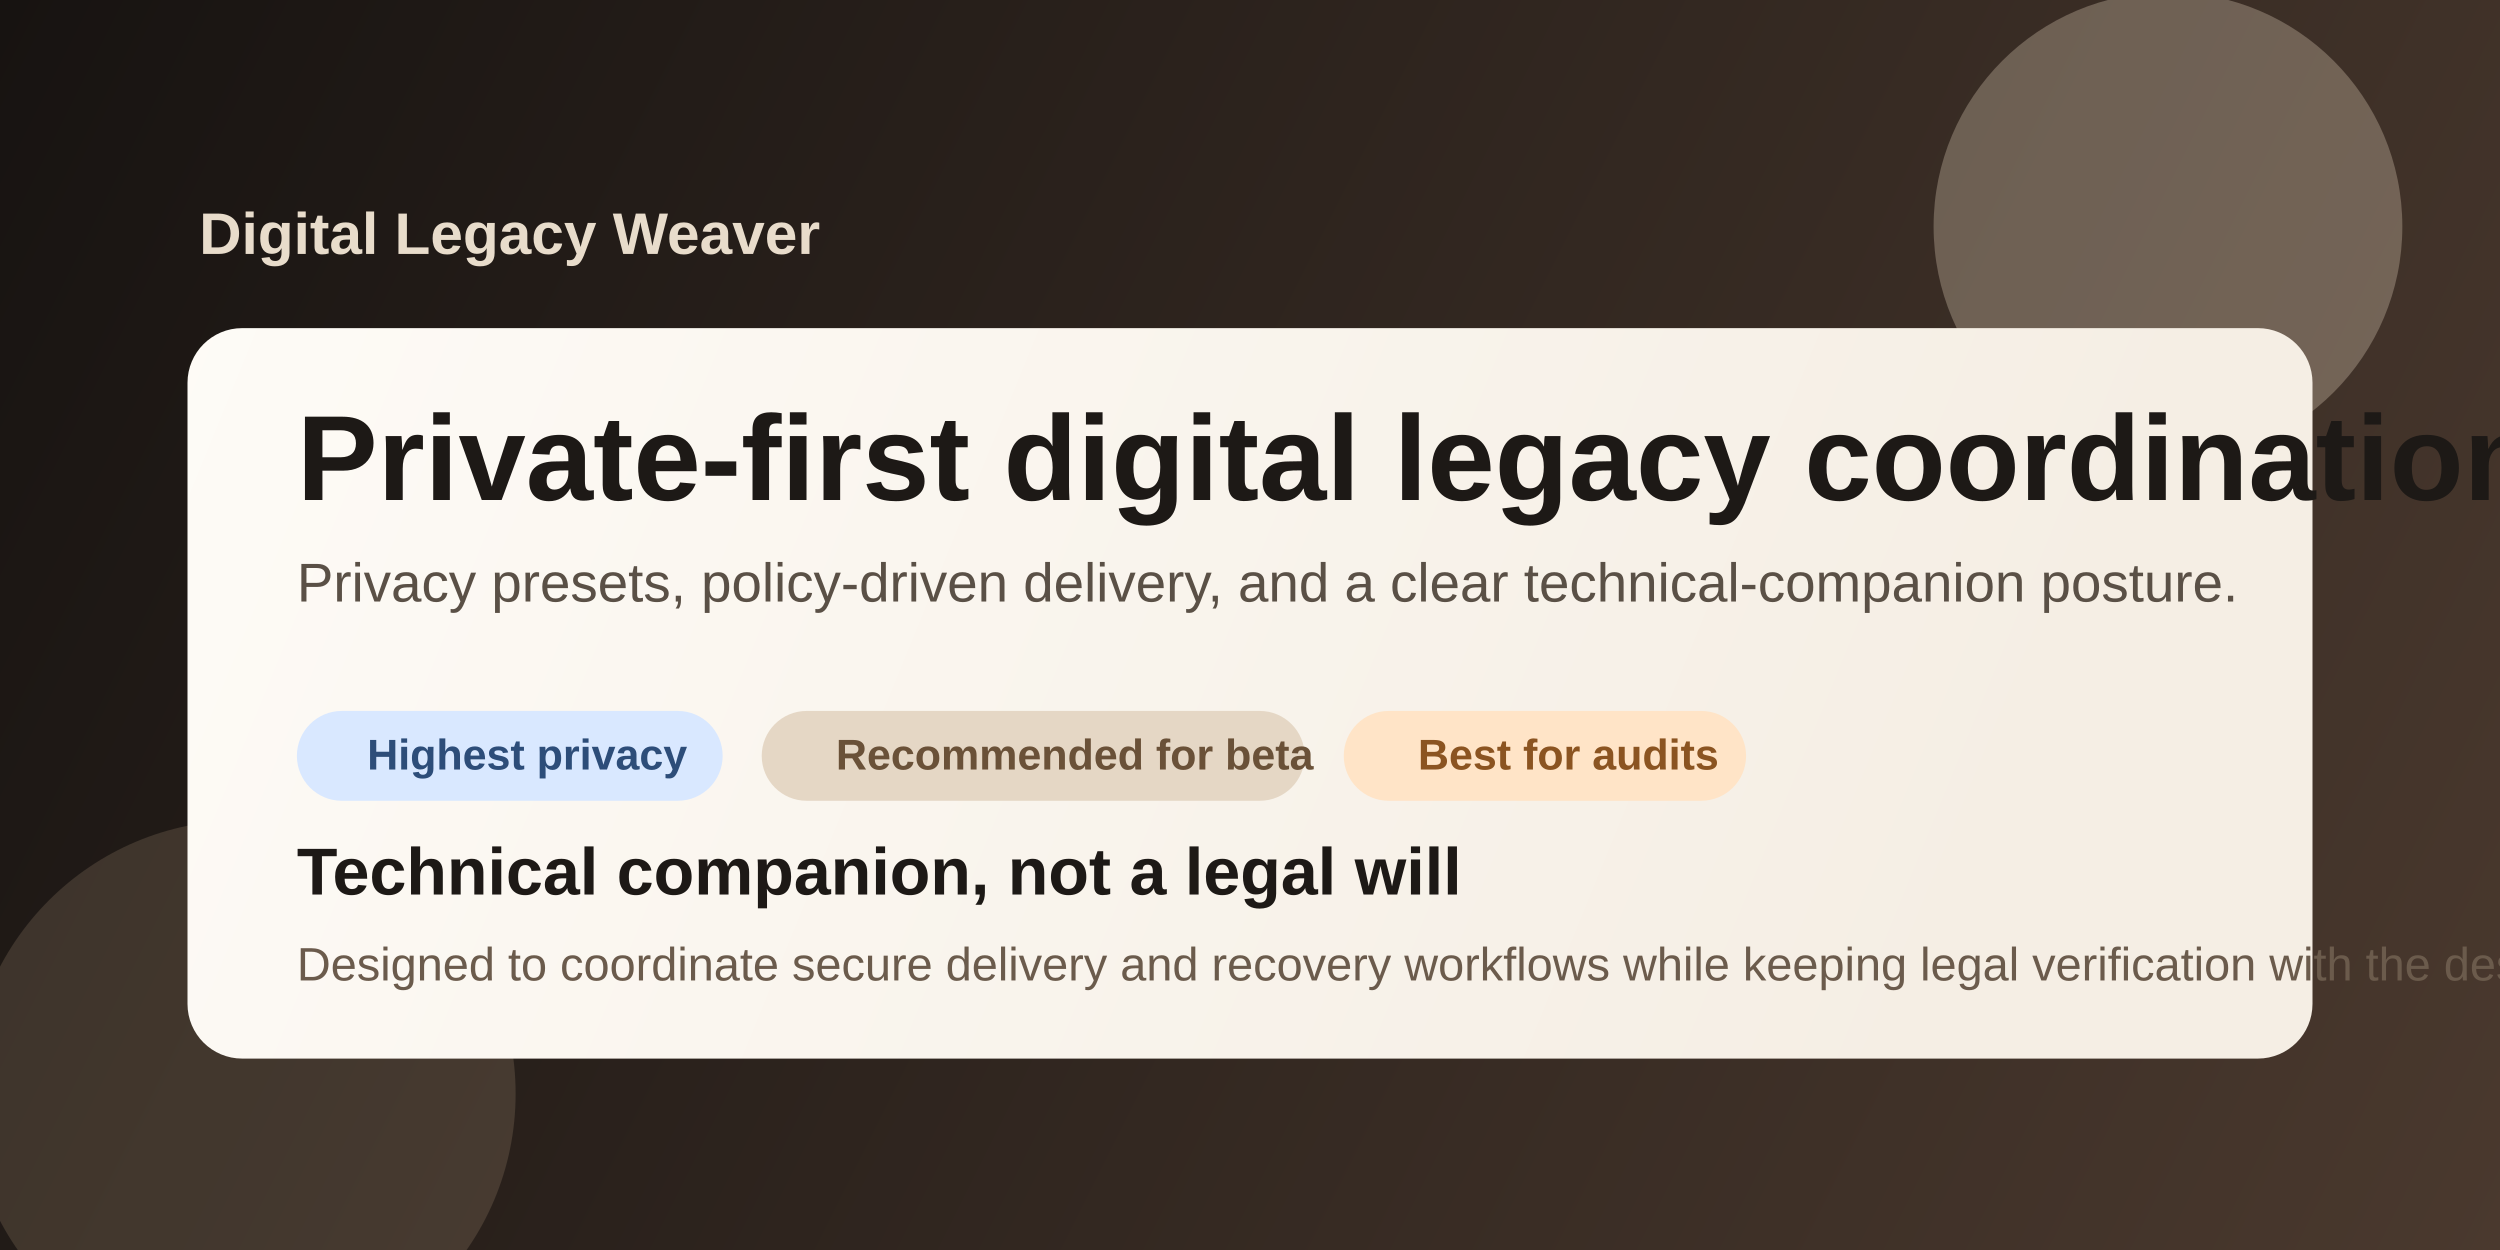
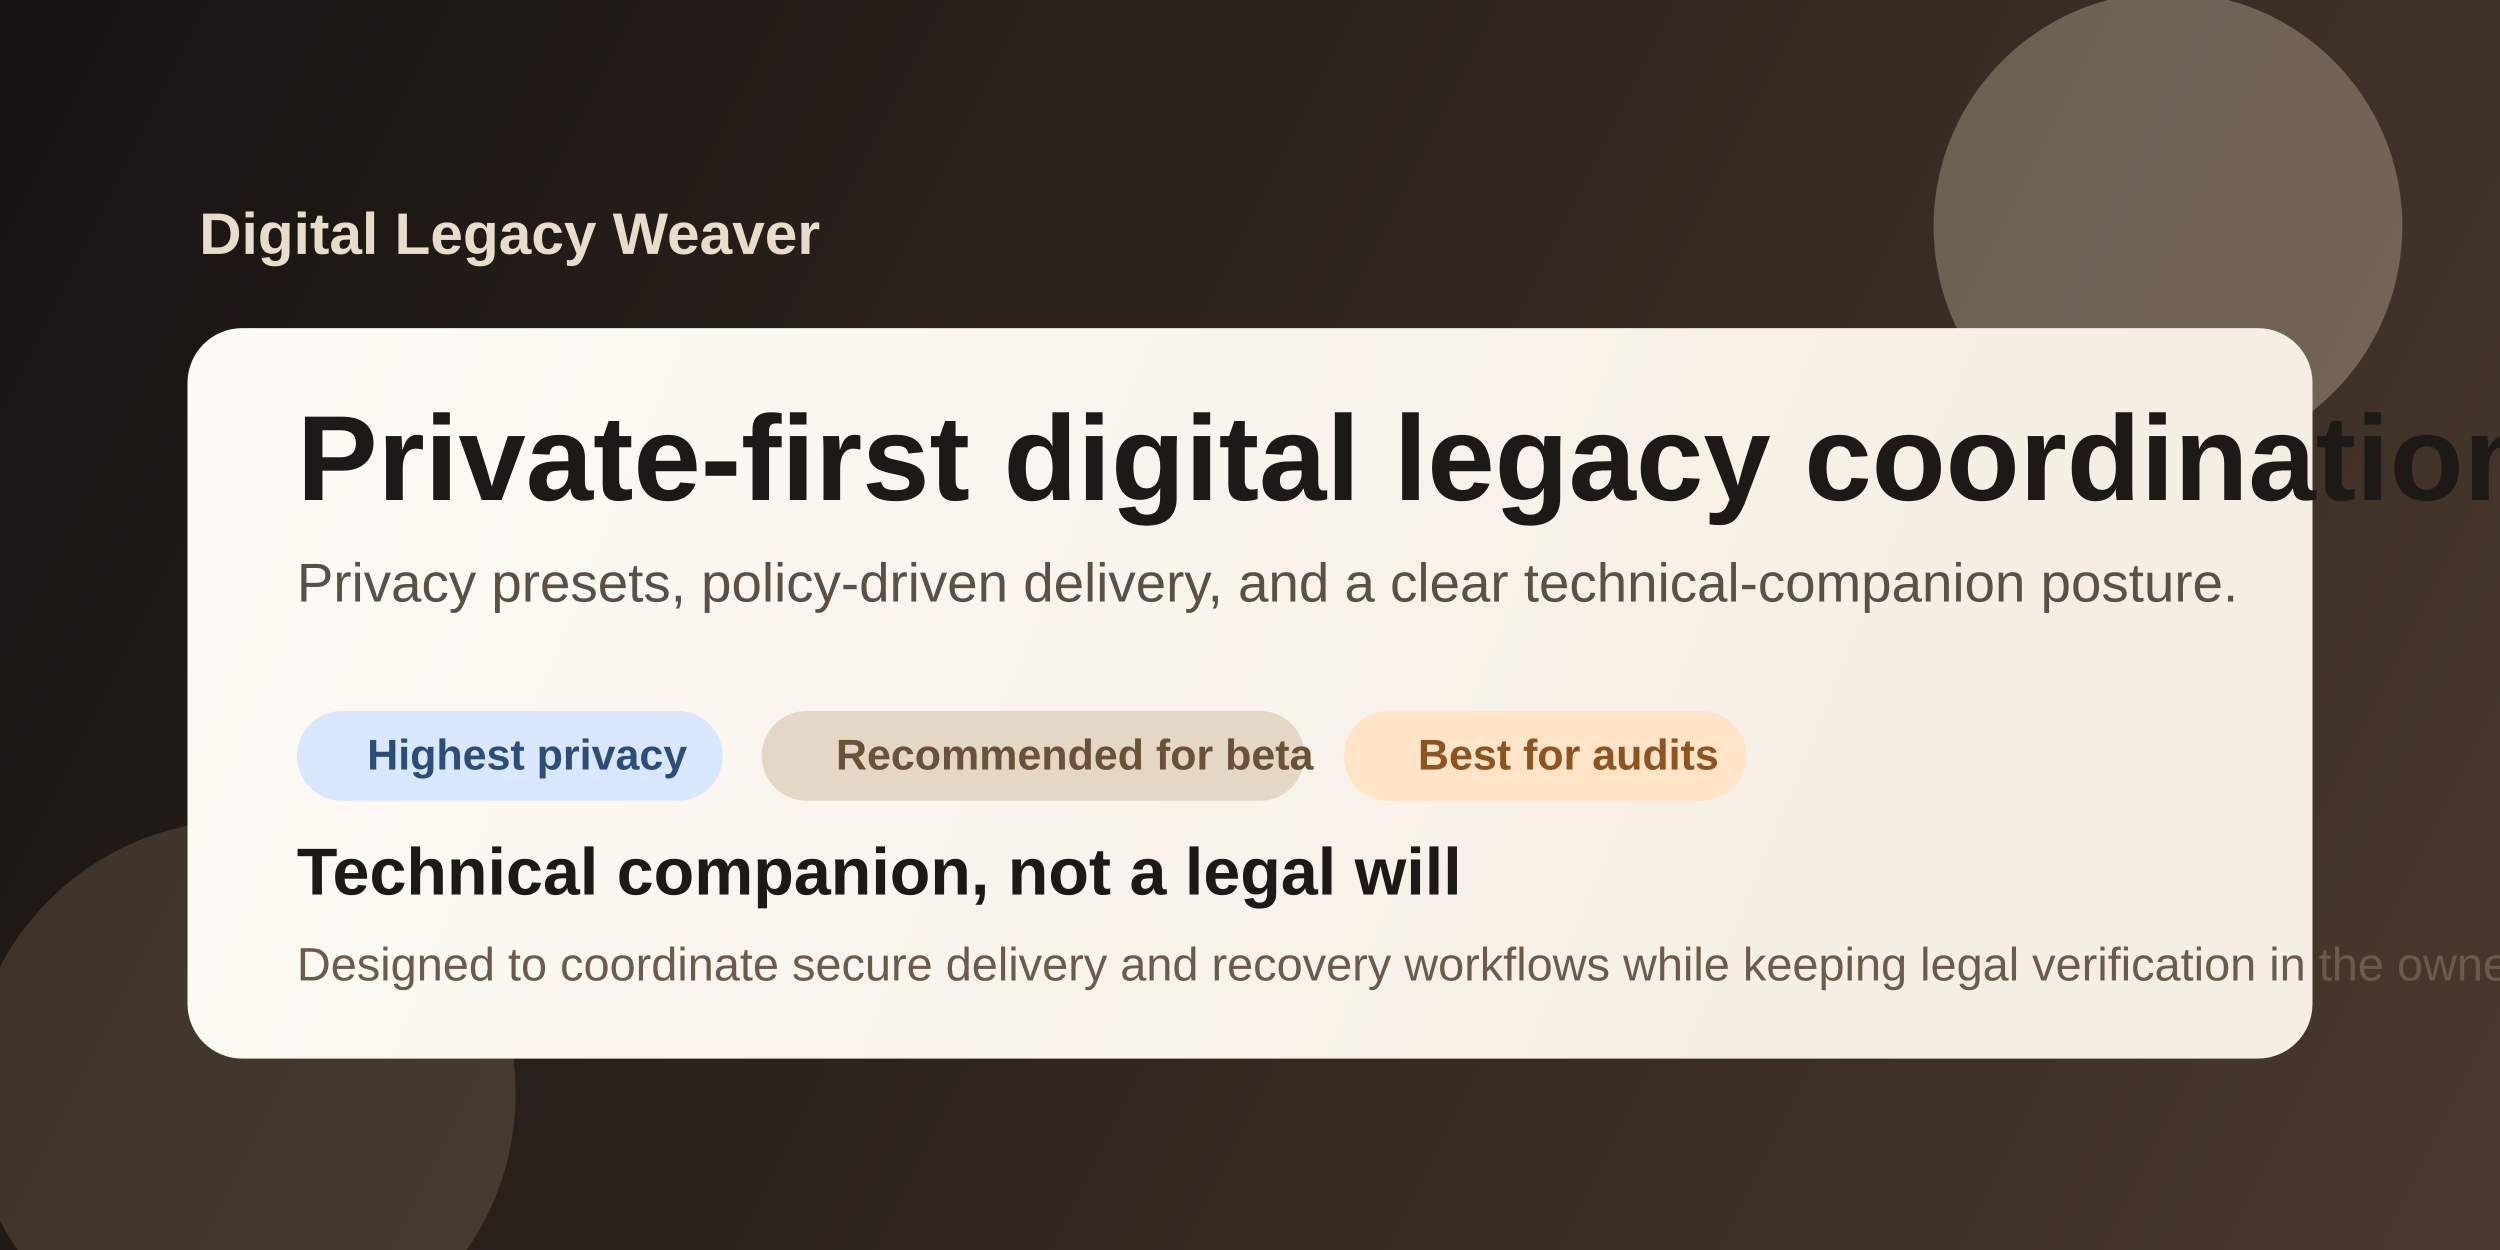
<svg xmlns="http://www.w3.org/2000/svg" width="1280" height="640" viewBox="0 0 1280 640" fill="none">
  <defs>
    <linearGradient id="bg" x1="0" y1="0" x2="1280" y2="640" gradientUnits="userSpaceOnUse">
      <stop stop-color="#171311" />
      <stop offset="1" stop-color="#4A392E" />
    </linearGradient>
    <linearGradient id="card" x1="0" y1="0" x2="1030" y2="420" gradientUnits="userSpaceOnUse">
      <stop stop-color="#FFFDF9" />
      <stop offset="1" stop-color="#F5EEE4" />
    </linearGradient>
  </defs>
  <rect width="1280" height="640" fill="url(#bg)" />
  <circle cx="1110" cy="116" r="120" fill="#EBD9C3" opacity="0.3" />
  <circle cx="124" cy="560" r="140" fill="#E3C59F" opacity="0.16" />
  <text x="102" y="130" fill="#E8DCCB" font-family="Segoe UI, Arial, sans-serif" font-size="30" font-weight="700">Digital Legacy Weaver</text>
  <rect x="96" y="168" width="1088" height="374" rx="28" fill="url(#card)" />
  <text x="152" y="256" fill="#1D1916" font-family="Segoe UI, Arial, sans-serif" font-size="62" font-weight="700">Private-first digital legacy coordination</text>
  <text x="152" y="308" fill="#5A5046" font-family="Segoe UI, Arial, sans-serif" font-size="28">Privacy presets, policy-driven delivery, and a clear technical-companion posture.</text>
  <rect x="152" y="364" width="218" height="46" rx="23" fill="#D9E8FF" />
  <text x="188" y="394" fill="#2D4D79" font-family="Segoe UI, Arial, sans-serif" font-size="22" font-weight="700">Highest privacy</text>
  <rect x="390" y="364" width="278" height="46" rx="23" fill="#E5D7C5" />
  <text x="428" y="394" fill="#6A5138" font-family="Segoe UI, Arial, sans-serif" font-size="22" font-weight="700">Recommended for beta</text>
  <rect x="688" y="364" width="206" height="46" rx="23" fill="#FFE4C7" />
  <text x="726" y="394" fill="#8B5421" font-family="Segoe UI, Arial, sans-serif" font-size="22" font-weight="700">Best for audits</text>
  <text x="152" y="458" fill="#1D1916" font-family="Segoe UI, Arial, sans-serif" font-size="34" font-weight="700">Technical companion, not a legal will</text>
-   <text x="152" y="502" fill="#6B5B4C" font-family="Segoe UI, Arial, sans-serif" font-size="24">Designed to coordinate secure delivery and recovery workflows while keeping legal verification with the destination provider.</text>
+   <text x="152" y="502" fill="#6B5B4C" font-family="Segoe UI, Arial, sans-serif" font-size="24">Designed to coordinate secure delivery and recovery workflows while keeping legal verification in the owner's chosen service or process.</text>
</svg>
